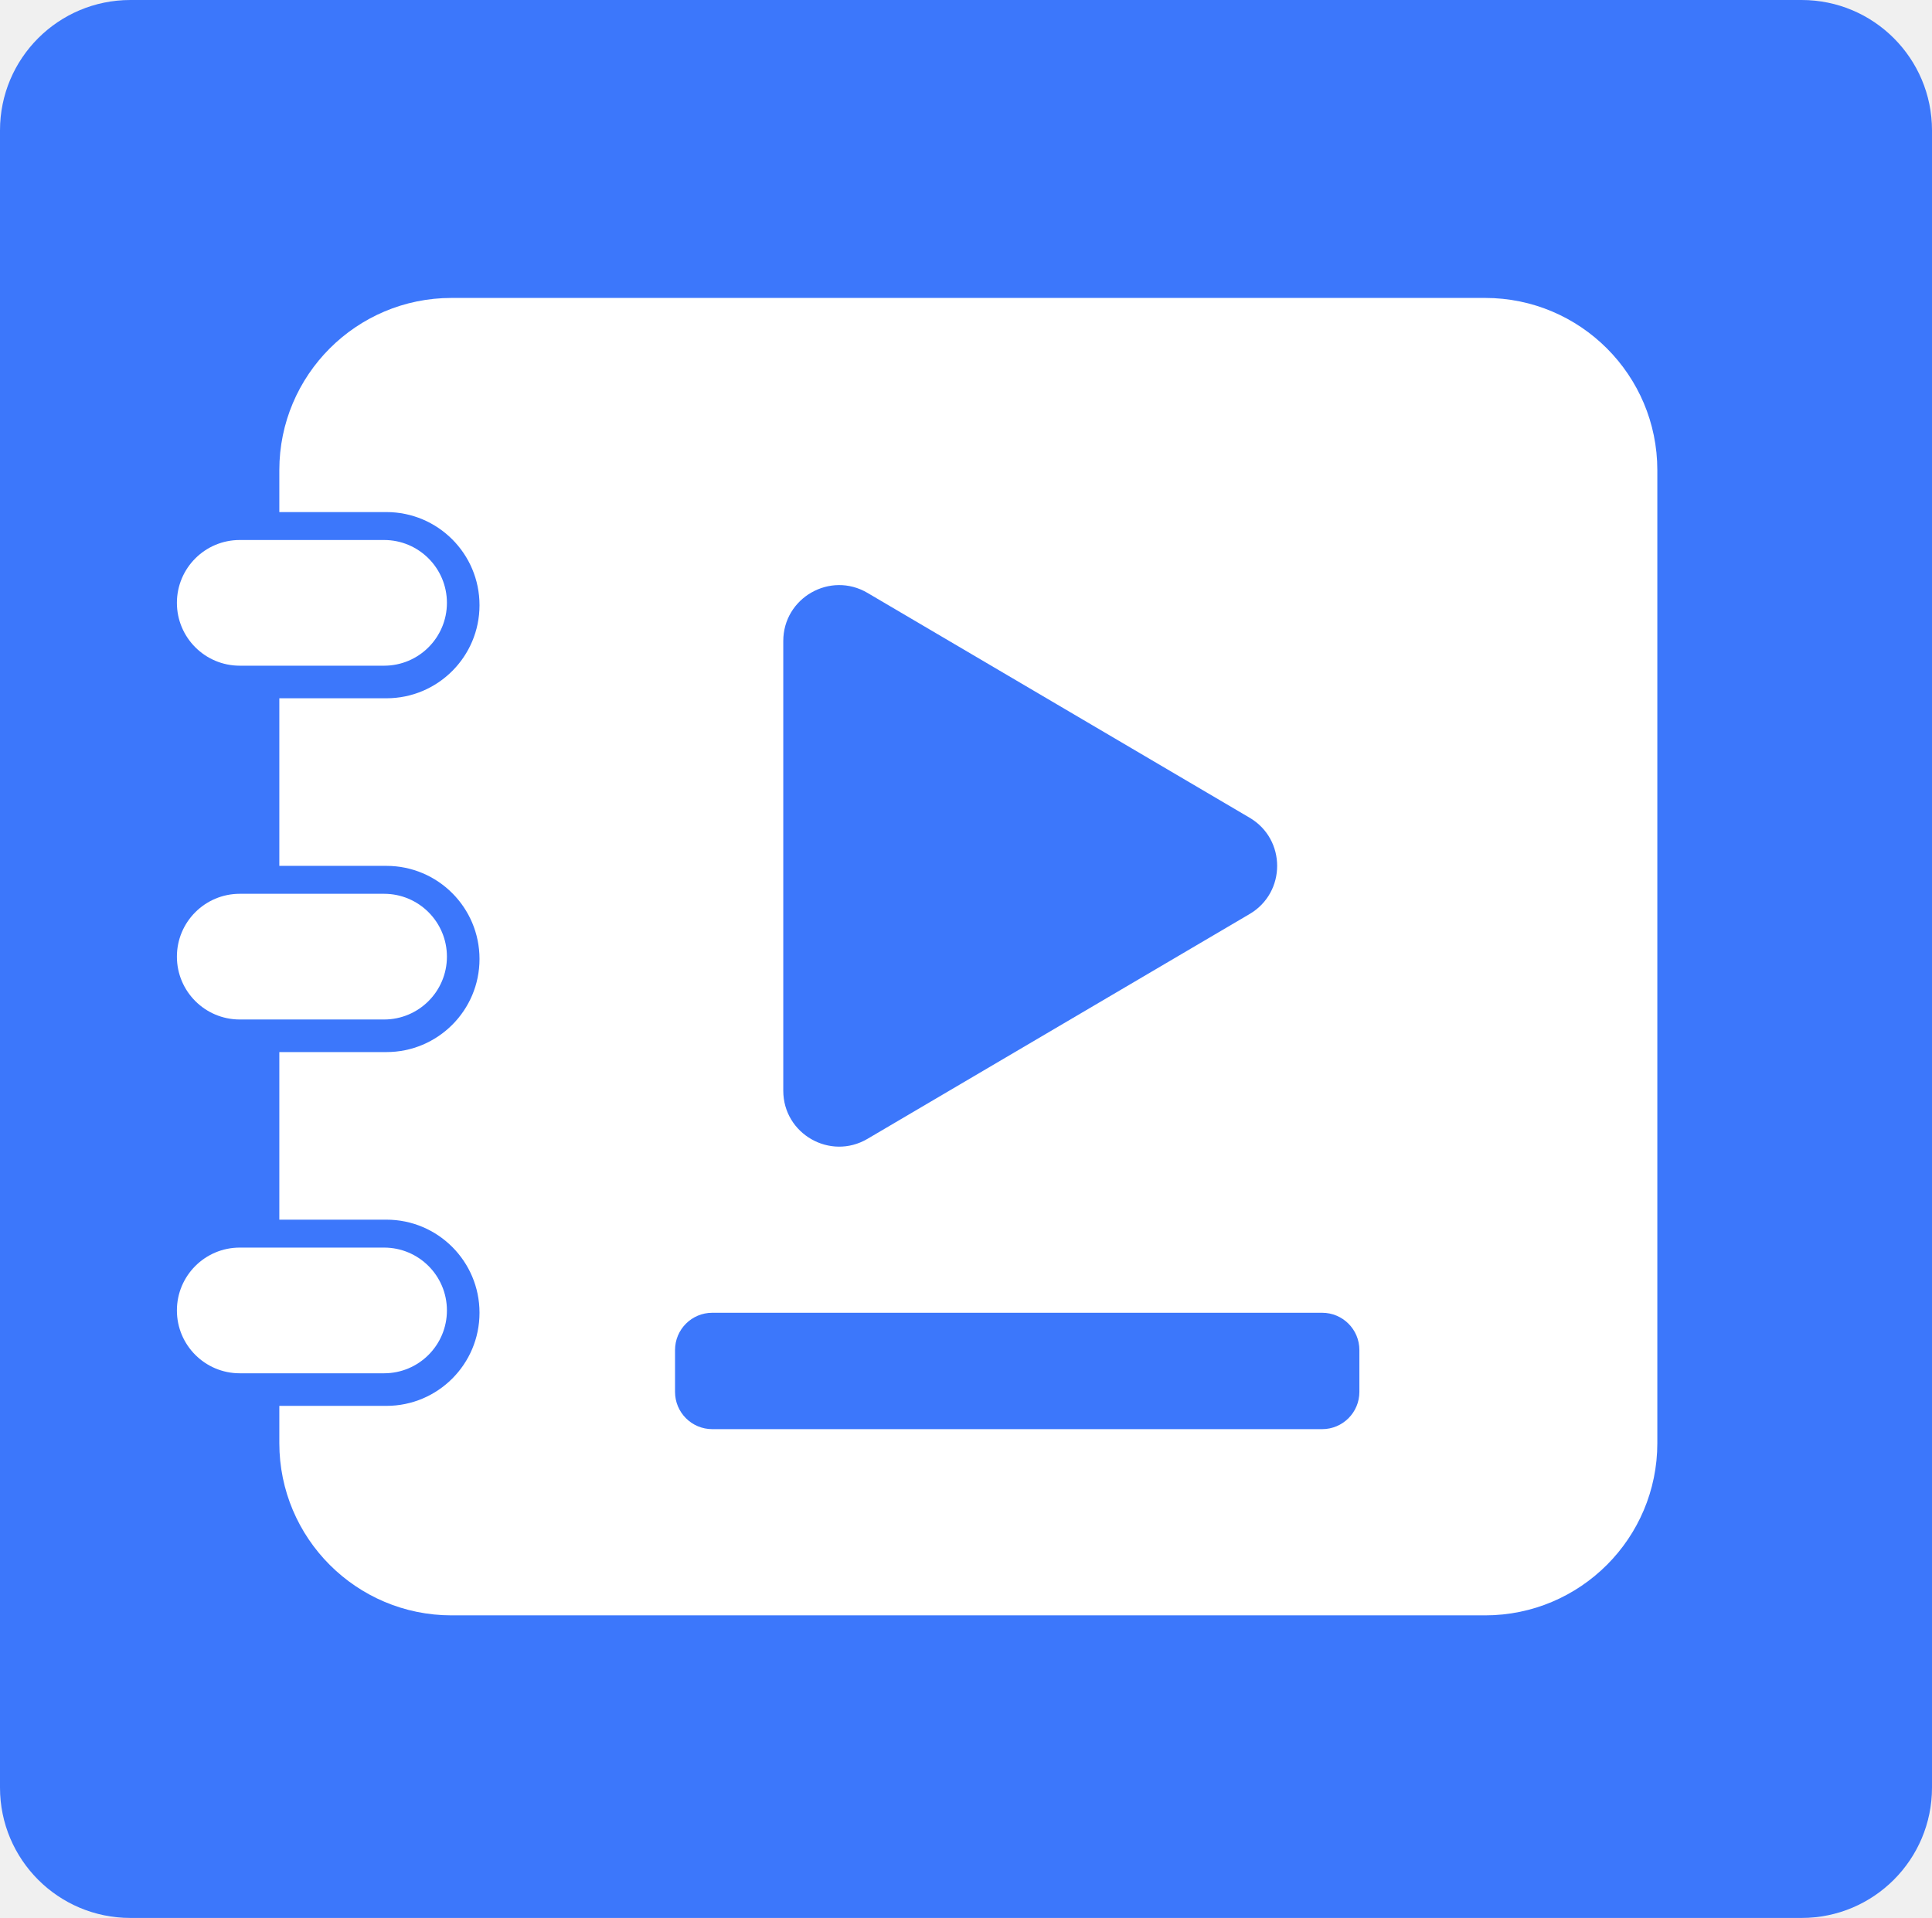
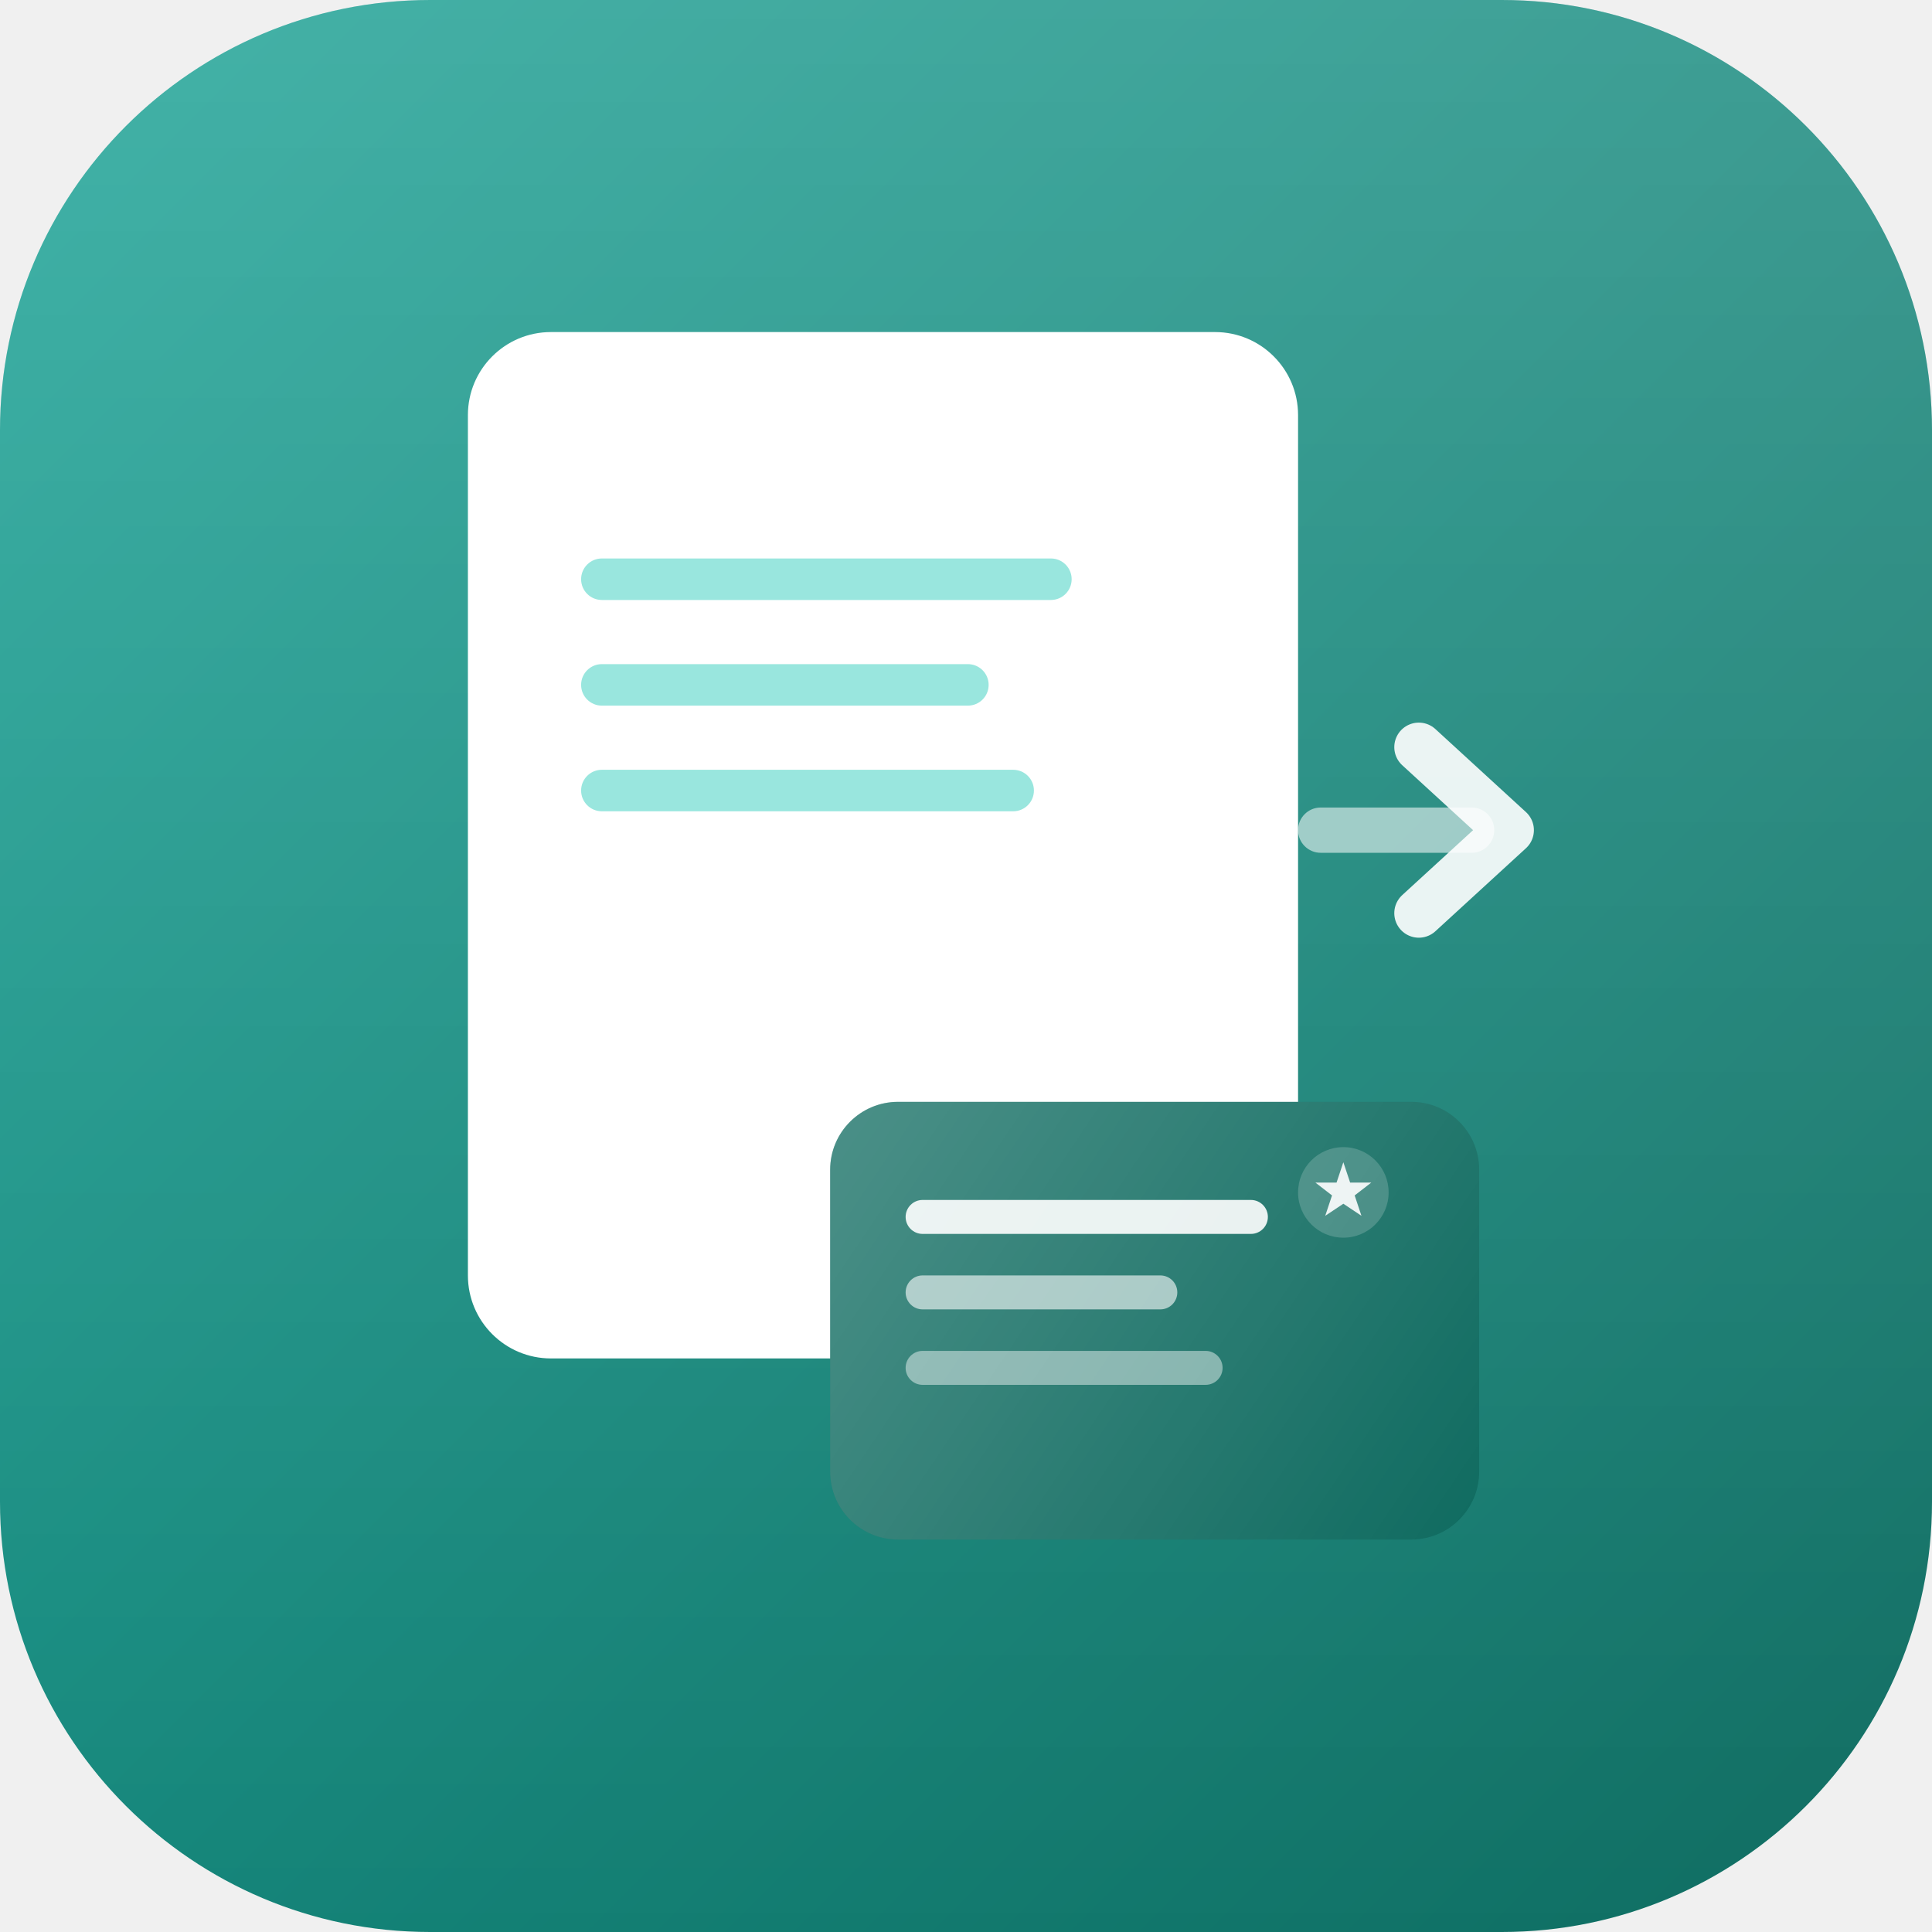
- <svg xmlns="http://www.w3.org/2000/svg" width="415" height="412" viewBox="0 0 415 412" fill="none">
-   <path d="M0 28C0 12.536 12.536 0 28 0H387C402.464 0 415 12.536 415 28V384C415 399.464 402.464 412 387 412H28C12.536 412 0 399.464 0 384V28Z" fill="#3C77FB" />
-   <rect x="60" y="64" width="296" height="283" rx="37" fill="white" />
-   <path d="M268.422 175.657C276.308 180.298 276.308 191.702 268.422 196.343L186.335 244.641C178.336 249.348 168.25 243.58 168.25 234.298V137.702C168.25 128.42 178.336 122.652 186.335 127.359L268.422 175.657Z" fill="#3C77FB" />
-   <path d="M17 282C17 270.954 25.954 262 37 262H83C94.046 262 103 270.954 103 282V282C103 293.046 94.046 302 83 302H37C25.954 302 17 293.046 17 282V282Z" fill="#3C77FB" />
-   <path d="M38 281.5C38 274.044 44.044 268 51.5 268H82.5C89.956 268 96 274.044 96 281.5V281.5C96 288.956 89.956 295 82.5 295H51.5C44.044 295 38 288.956 38 281.5V281.5Z" fill="white" />
-   <path d="M17 206C17 194.954 25.954 186 37 186H83C94.046 186 103 194.954 103 206V206C103 217.046 94.046 226 83 226H37C25.954 226 17 217.046 17 206V206Z" fill="#3C77FB" />
-   <path d="M38 205.5C38 198.044 44.044 192 51.5 192H82.5C89.956 192 96 198.044 96 205.5V205.5C96 212.956 89.956 219 82.5 219H51.5C44.044 219 38 212.956 38 205.5V205.5Z" fill="white" />
-   <path d="M17 130C17 118.954 25.954 110 37 110H83C94.046 110 103 118.954 103 130V130C103 141.046 94.046 150 83 150H37C25.954 150 17 141.046 17 130V130Z" fill="#3C77FB" />
-   <path d="M38 129.5C38 122.044 44.044 116 51.5 116H82.5C89.956 116 96 122.044 96 129.5V129.5C96 136.956 89.956 143 82.5 143H51.5C44.044 143 38 136.956 38 129.5V129.5Z" fill="white" />
-   <path d="M145 290C145 285.582 148.582 282 153 282H284C288.418 282 292 285.582 292 290V299C292 303.418 288.418 307 284 307H153C148.582 307 145 303.418 145 299V290Z" fill="#3C77FB" />
+ <svg xmlns="http://www.w3.org/2000/svg" width="512" height="512" viewBox="0 0 512 512" fill="none">
+   <rect width="512" height="512" rx="114" fill="url(#bggrad)" />
+   <rect width="512" height="512" rx="114" fill="url(#toplight)" opacity="0.18" />
+   <rect x="124" y="88" width="220" height="272" rx="22" fill="white" />
+   <rect x="154" y="148" width="130" height="11" rx="5.5" fill="#99e6de" />
+   <rect x="154" y="176" width="108" height="11" rx="5.5" fill="#99e6de" />
+   <rect x="154" y="204" width="120" height="11" rx="5.5" fill="#99e6de" />
+   <rect x="344" y="214" width="52" height="12" rx="6" fill="white" opacity="0.55" />
+   <path d="M376 198 L400 220 L376 242" stroke="white" stroke-width="13" stroke-linecap="round" stroke-linejoin="round" fill="none" opacity="0.9" />
+   <rect x="220" y="292" width="172" height="116" rx="18" fill="#0f6b60" />
+   <rect x="220" y="292" width="172" height="116" rx="18" fill="url(#cardlight)" opacity="0.25" />
+   <rect x="240" y="318" width="96" height="9" rx="4.5" fill="white" opacity="0.9" />
+   <rect x="240" y="338" width="72" height="9" rx="4.5" fill="white" opacity="0.6" />
+   <rect x="240" y="358" width="84" height="9" rx="4.5" fill="white" opacity="0.45" />
+   <circle cx="356" cy="316" r="12" fill="white" opacity="0.18" />
+   <path d="M356 308 L357.8 313.4 L363.4 313.4 L359 316.8 L360.8 322.2 L356 319 L351.2 322.2 L353 316.8 L348.6 313.4 L354.2 313.4 Z" fill="white" opacity="0.9" />
+   <defs>
+     <linearGradient id="bggrad" x1="0" y1="0" x2="512" y2="512" gradientUnits="userSpaceOnUse">
+       <stop offset="0%" stop-color="#1aa396" />
+       <stop offset="100%" stop-color="#0f6b60" />
+     </linearGradient>
+     <linearGradient id="toplight" x1="0" y1="0" x2="0" y2="512" gradientUnits="userSpaceOnUse">
+       <stop offset="0%" stop-color="white" />
+       <stop offset="100%" stop-color="white" stop-opacity="0" />
+     </linearGradient>
+     <linearGradient id="cardlight" x1="220" y1="292" x2="392" y2="408" gradientUnits="userSpaceOnUse">
+       <stop offset="0%" stop-color="white" />
+       <stop offset="100%" stop-color="white" stop-opacity="0" />
+     </linearGradient>
+   </defs>
</svg>
